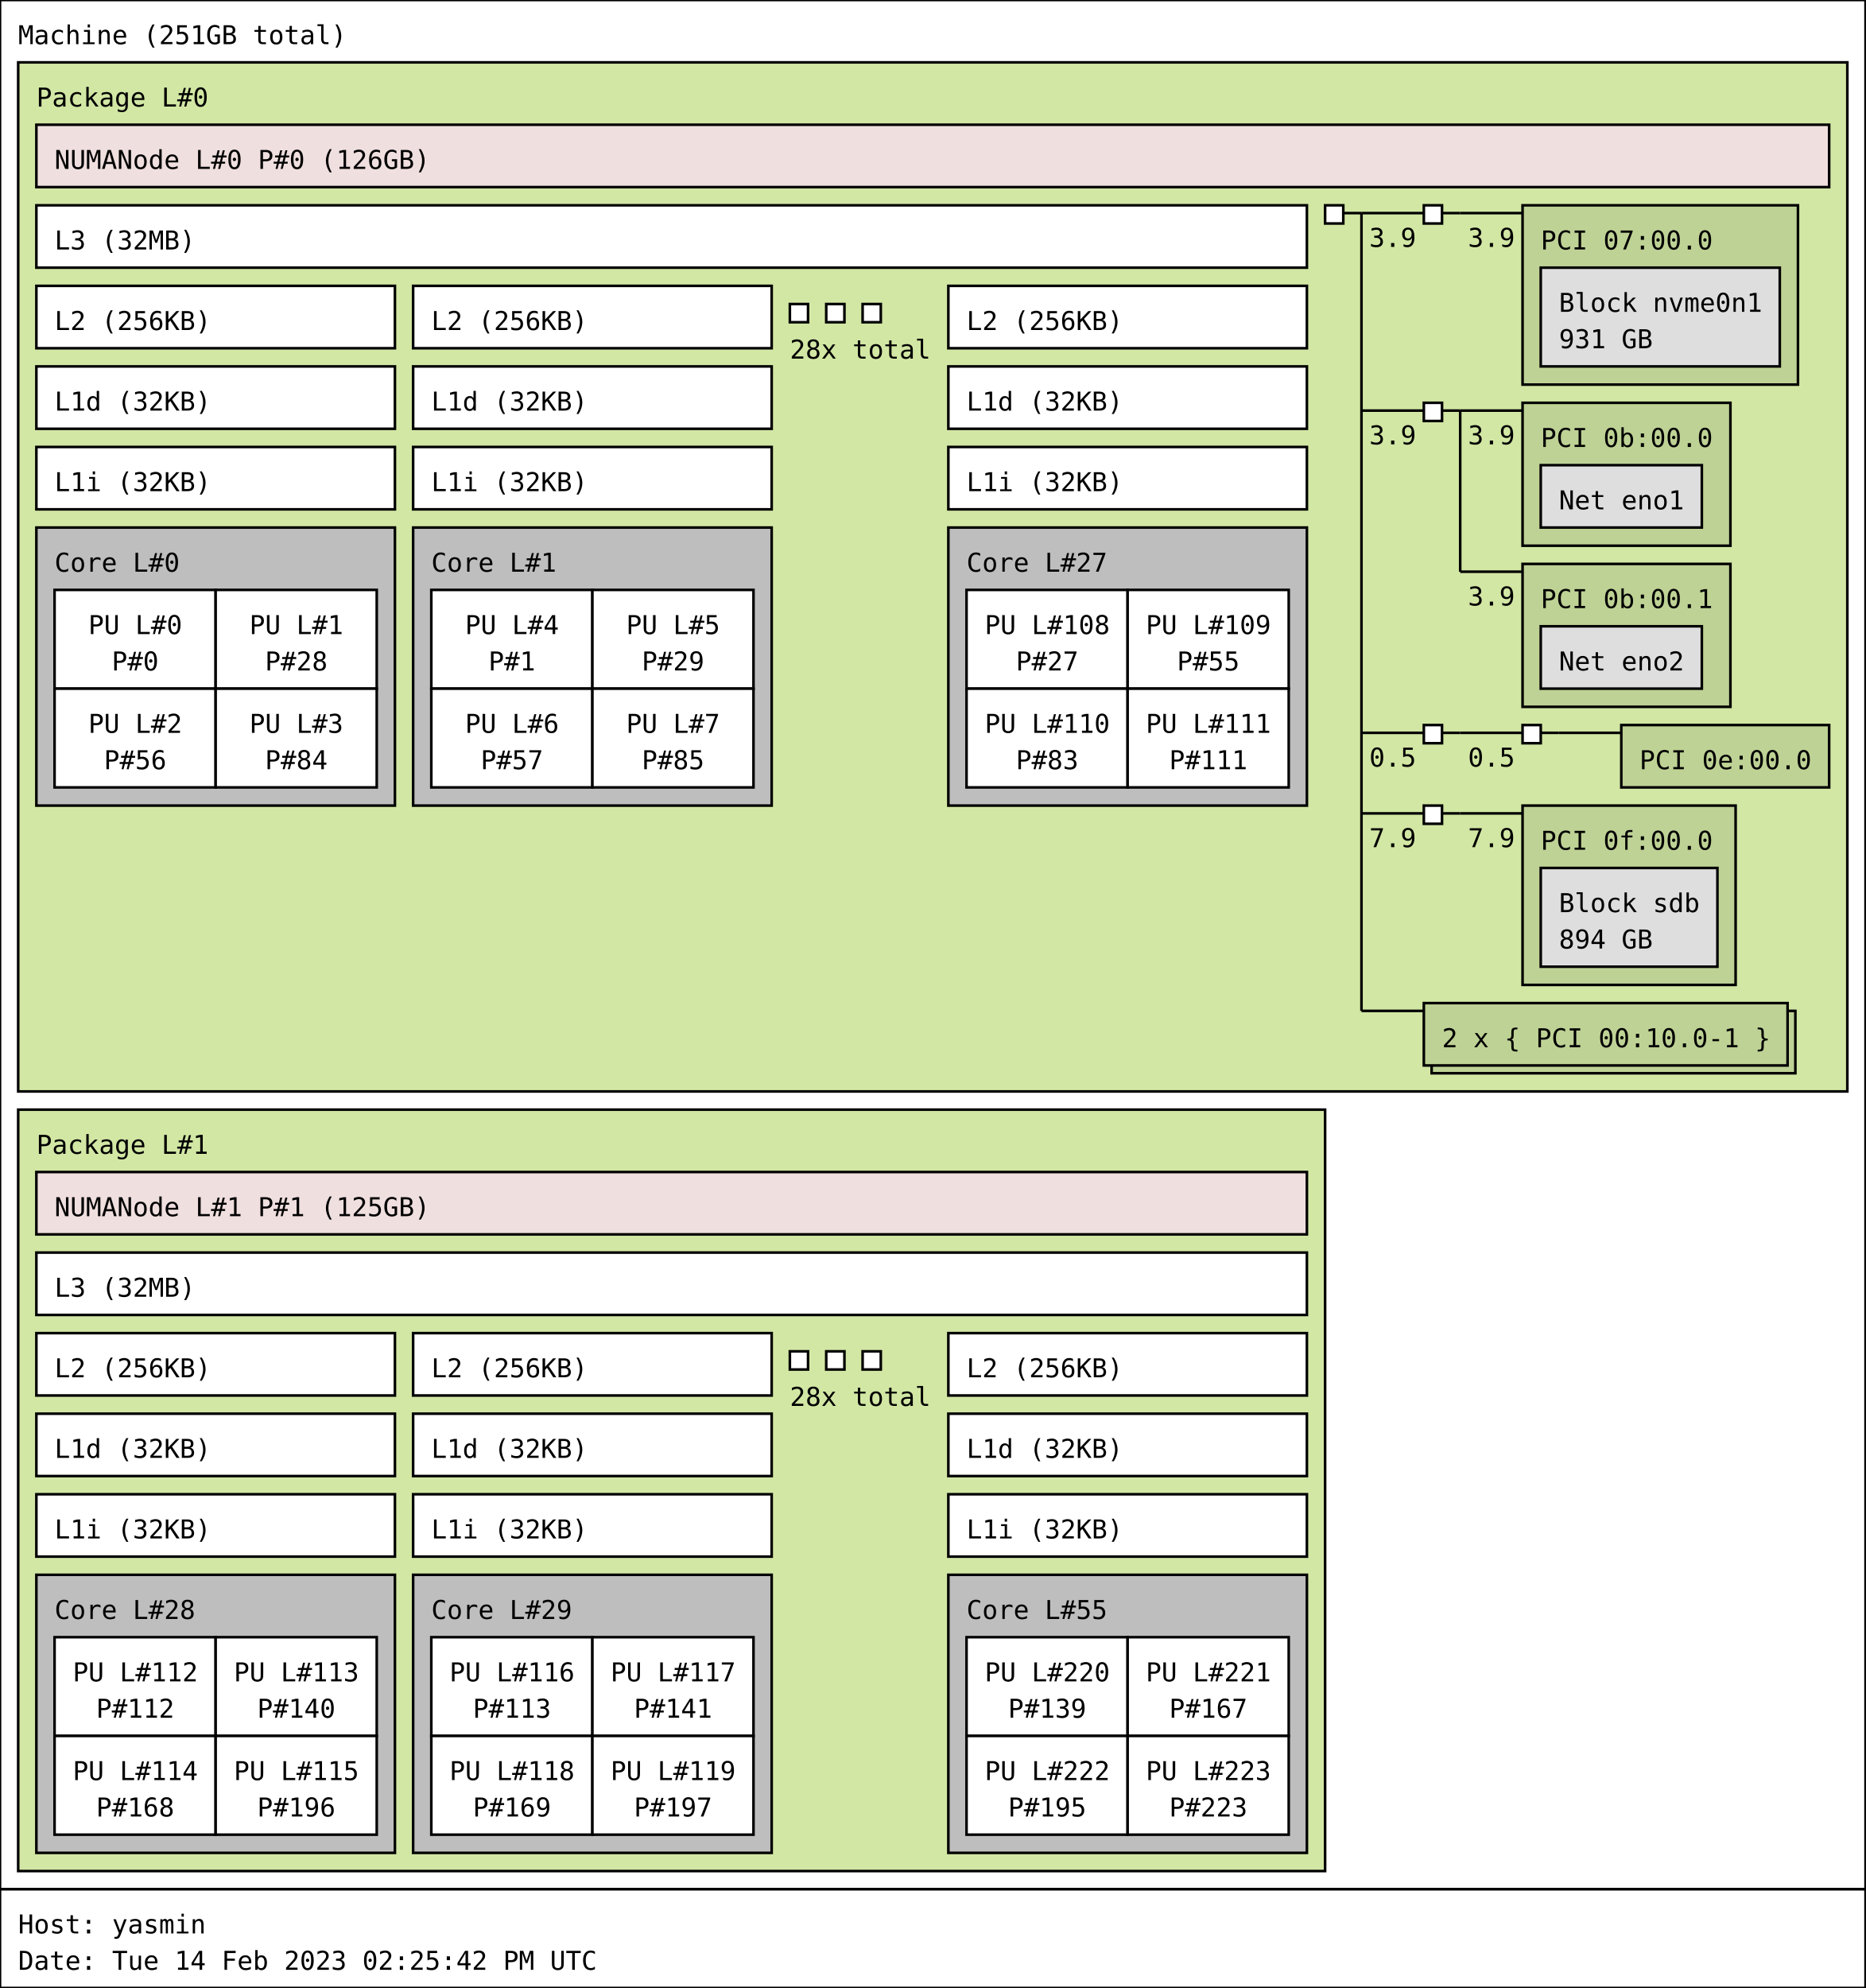
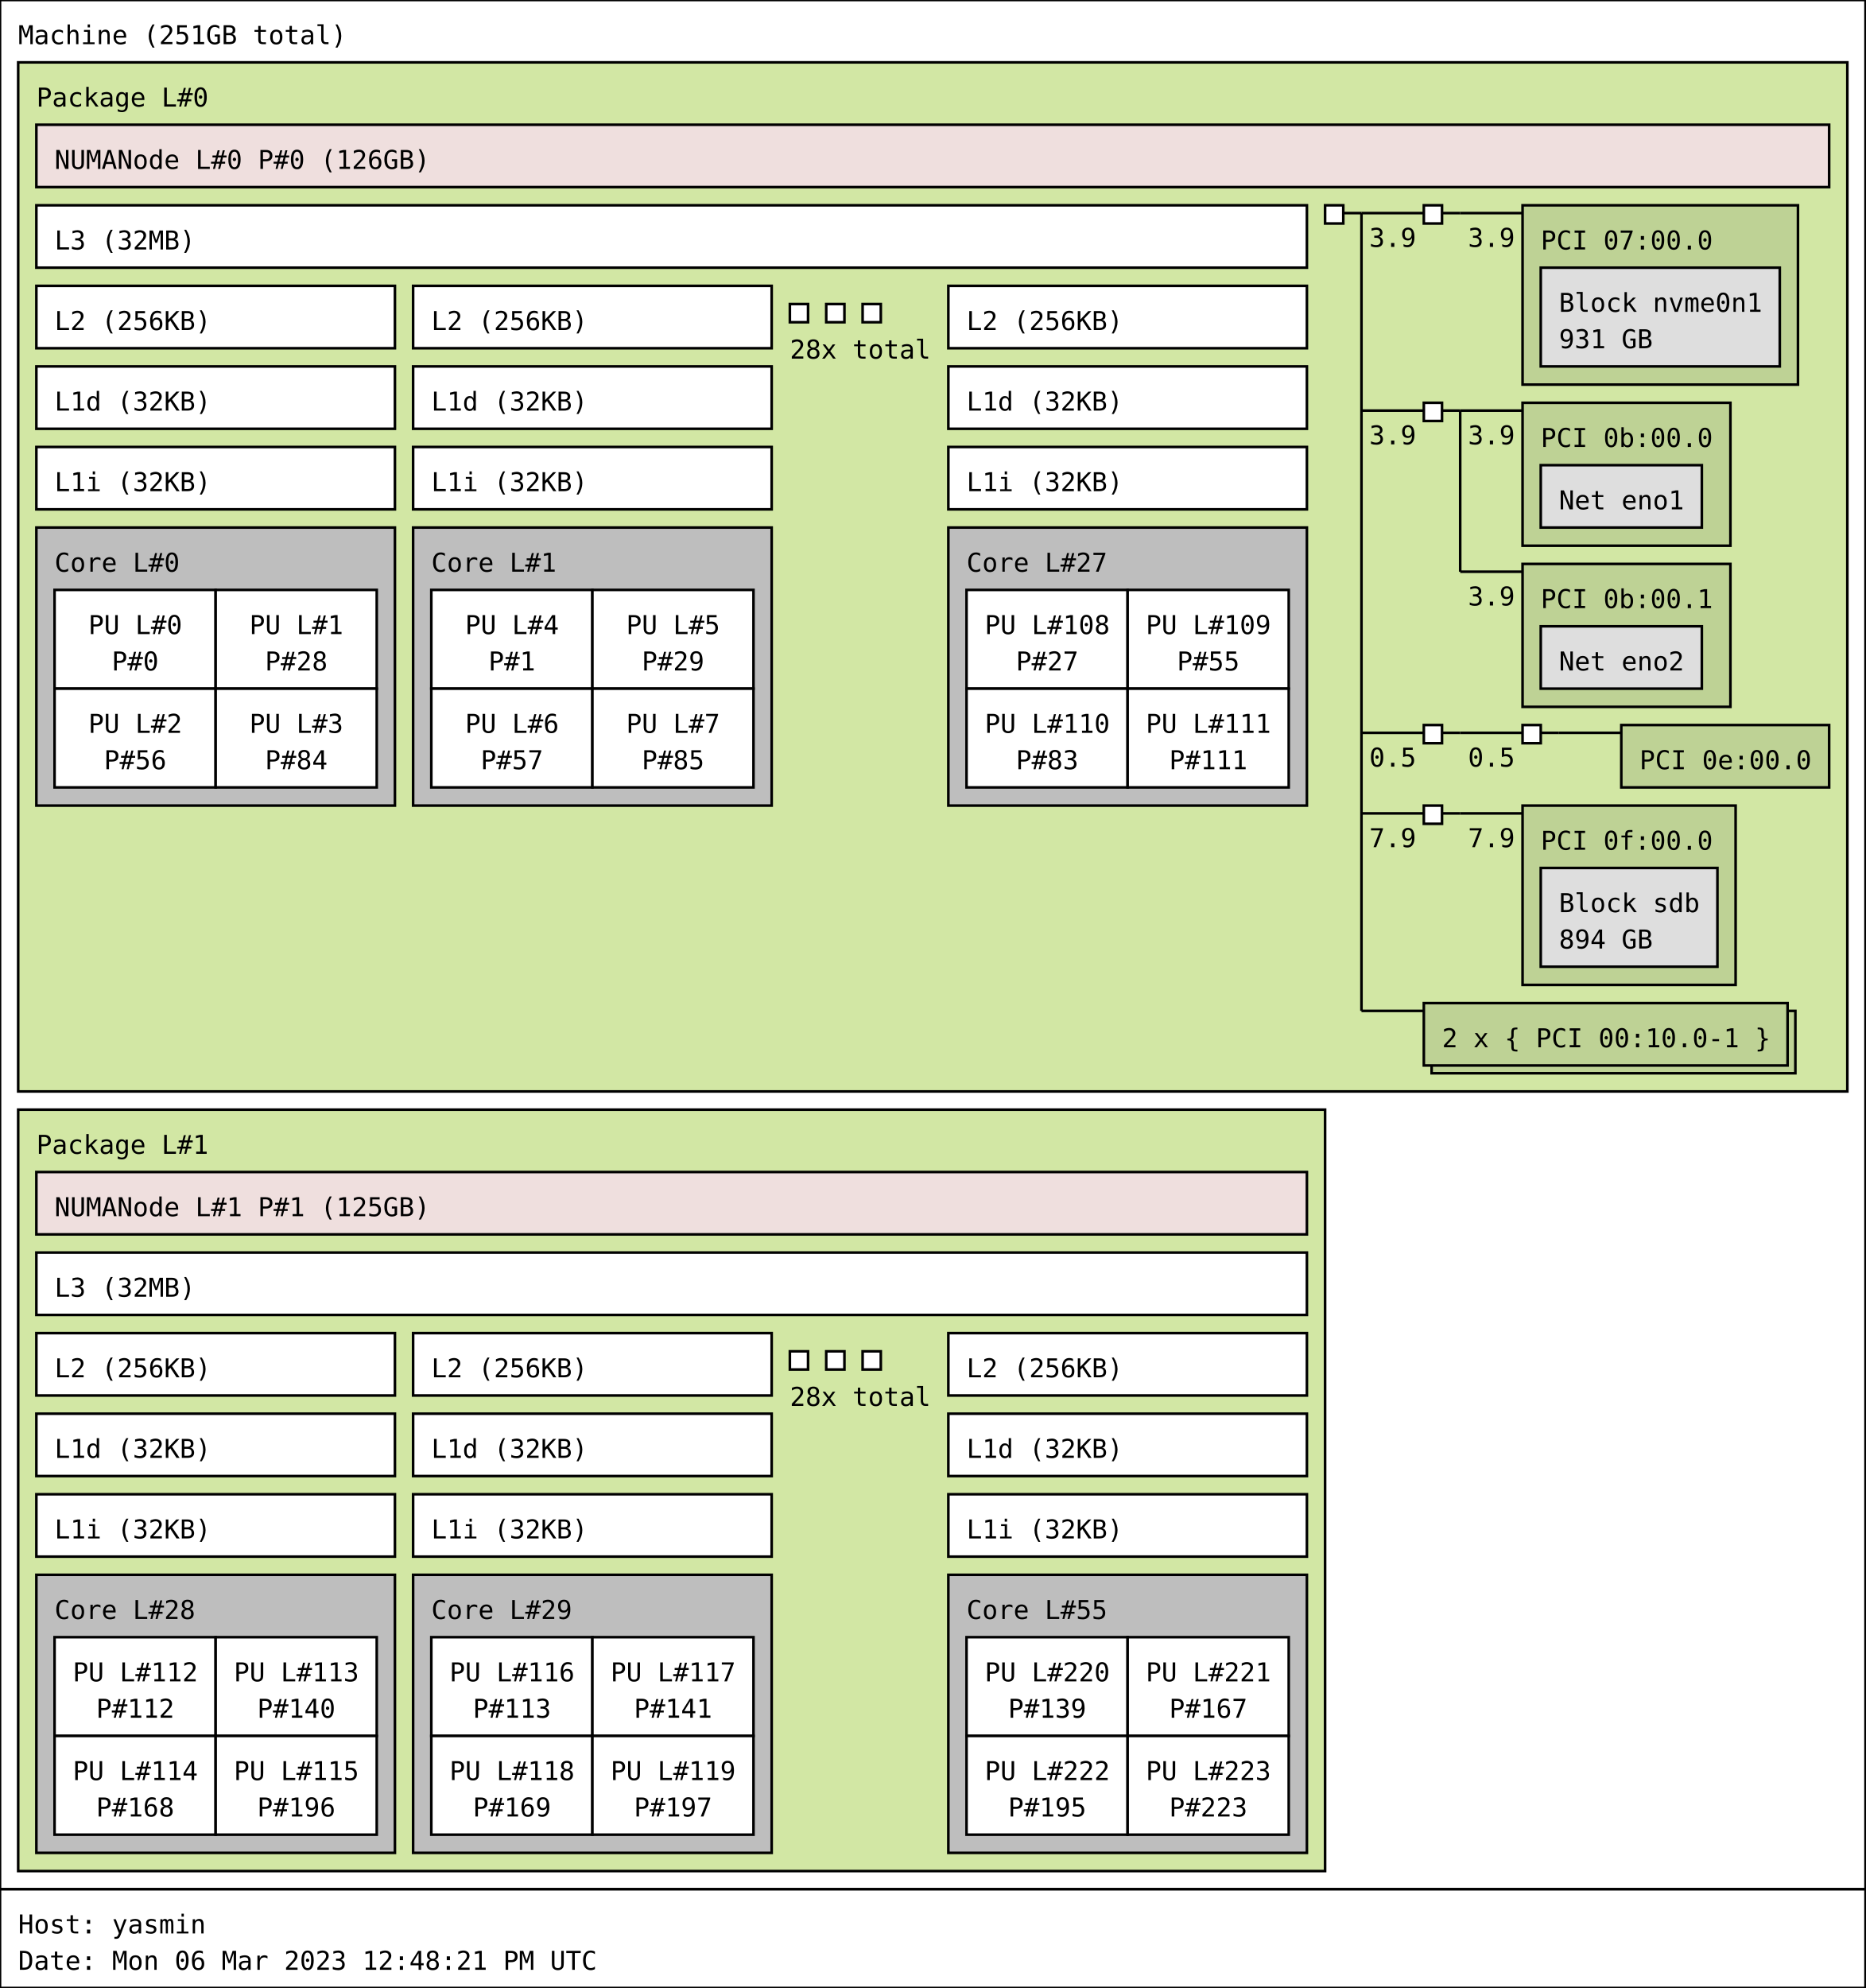
<svg xmlns="http://www.w3.org/2000/svg" width="718px" height="765px" viewBox="0 0 718px 765px" version="1.1">
  <rect id="Machine_0_rect" class="Machine" x="0" y="0" width="718" height="727" fill="rgb(255,255,255)" stroke="rgb(0,0,0)" stroke-width="1" />
  <text id="Machine_0_text" class="Machine" font-family="Monospace" x="7" y="17" fill="rgb(0,0,0)" font-size="10px">Machine (251GB total)</text>
  <rect id="Package_0_rect" class="Package" x="7" y="24" width="704" height="396" fill="rgb(210,231,164)" stroke="rgb(0,0,0)" stroke-width="1" />
  <text id="Package_0_text" class="Package" font-family="Monospace" x="14" y="41" fill="rgb(0,0,0)" font-size="10px">Package L#0</text>
  <rect id="L3_0_rect" class="L3" x="14" y="79" width="489" height="24" fill="rgb(255,255,255)" stroke="rgb(0,0,0)" stroke-width="1" />
  <text id="L3_0_text" class="L3" font-family="Monospace" x="21" y="96" fill="rgb(0,0,0)" font-size="10px">L3 (32MB)</text>
  <rect id="L2_0_rect" class="L2" x="14" y="110" width="138" height="24" fill="rgb(255,255,255)" stroke="rgb(0,0,0)" stroke-width="1" />
  <text id="L2_0_text" class="L2" font-family="Monospace" x="21" y="127" fill="rgb(0,0,0)" font-size="10px">L2 (256KB)</text>
  <rect id="L1d_0_rect" class="L1d" x="14" y="141" width="138" height="24" fill="rgb(255,255,255)" stroke="rgb(0,0,0)" stroke-width="1" />
  <text id="L1d_0_text" class="L1d" font-family="Monospace" x="21" y="158" fill="rgb(0,0,0)" font-size="10px">L1d (32KB)</text>
  <rect id="L1i_0_rect" class="L1i" x="14" y="172" width="138" height="24" fill="rgb(255,255,255)" stroke="rgb(0,0,0)" stroke-width="1" />
  <text id="L1i_0_text" class="L1i" font-family="Monospace" x="21" y="189" fill="rgb(0,0,0)" font-size="10px">L1i (32KB)</text>
  <rect id="Core_0_rect" class="Core" x="14" y="203" width="138" height="107" fill="rgb(190,190,190)" stroke="rgb(0,0,0)" stroke-width="1" />
  <text id="Core_0_text" class="Core" font-family="Monospace" x="21" y="220" fill="rgb(0,0,0)" font-size="10px">Core L#0</text>
  <rect id="PU_0_rect" class="PU" x="21" y="227" width="62" height="38" fill="rgb(255,255,255)" stroke="rgb(0,0,0)" stroke-width="1" />
  <text id="PU_0_text" class="PU" font-family="Monospace" x="34" y="244" fill="rgb(0,0,0)" font-size="10px">PU L#0</text>
  <text id="PU_0_text_1" class="PU" font-family="Monospace" x="43" y="258" fill="rgb(0,0,0)" font-size="10px">P#0</text>
  <rect id="PU_1_rect" class="PU" x="83" y="227" width="62" height="38" fill="rgb(255,255,255)" stroke="rgb(0,0,0)" stroke-width="1" />
  <text id="PU_1_text" class="PU" font-family="Monospace" x="96" y="244" fill="rgb(0,0,0)" font-size="10px">PU L#1</text>
  <text id="PU_1_text_1" class="PU" font-family="Monospace" x="102" y="258" fill="rgb(0,0,0)" font-size="10px">P#28</text>
  <rect id="PU_2_rect" class="PU" x="21" y="265" width="62" height="38" fill="rgb(255,255,255)" stroke="rgb(0,0,0)" stroke-width="1" />
  <text id="PU_2_text" class="PU" font-family="Monospace" x="34" y="282" fill="rgb(0,0,0)" font-size="10px">PU L#2</text>
  <text id="PU_2_text_1" class="PU" font-family="Monospace" x="40" y="296" fill="rgb(0,0,0)" font-size="10px">P#56</text>
  <rect id="PU_3_rect" class="PU" x="83" y="265" width="62" height="38" fill="rgb(255,255,255)" stroke="rgb(0,0,0)" stroke-width="1" />
  <text id="PU_3_text" class="PU" font-family="Monospace" x="96" y="282" fill="rgb(0,0,0)" font-size="10px">PU L#3</text>
  <text id="PU_3_text_1" class="PU" font-family="Monospace" x="102" y="296" fill="rgb(0,0,0)" font-size="10px">P#84</text>
  <rect id="L2_1_rect" class="L2" x="159" y="110" width="138" height="24" fill="rgb(255,255,255)" stroke="rgb(0,0,0)" stroke-width="1" />
  <text id="L2_1_text" class="L2" font-family="Monospace" x="166" y="127" fill="rgb(0,0,0)" font-size="10px">L2 (256KB)</text>
  <rect id="L1d_1_rect" class="L1d" x="159" y="141" width="138" height="24" fill="rgb(255,255,255)" stroke="rgb(0,0,0)" stroke-width="1" />
  <text id="L1d_1_text" class="L1d" font-family="Monospace" x="166" y="158" fill="rgb(0,0,0)" font-size="10px">L1d (32KB)</text>
  <rect id="L1i_1_rect" class="L1i" x="159" y="172" width="138" height="24" fill="rgb(255,255,255)" stroke="rgb(0,0,0)" stroke-width="1" />
  <text id="L1i_1_text" class="L1i" font-family="Monospace" x="166" y="189" fill="rgb(0,0,0)" font-size="10px">L1i (32KB)</text>
  <rect id="Core_1_rect" class="Core" x="159" y="203" width="138" height="107" fill="rgb(190,190,190)" stroke="rgb(0,0,0)" stroke-width="1" />
  <text id="Core_1_text" class="Core" font-family="Monospace" x="166" y="220" fill="rgb(0,0,0)" font-size="10px">Core L#1</text>
  <rect id="PU_4_rect" class="PU" x="166" y="227" width="62" height="38" fill="rgb(255,255,255)" stroke="rgb(0,0,0)" stroke-width="1" />
  <text id="PU_4_text" class="PU" font-family="Monospace" x="179" y="244" fill="rgb(0,0,0)" font-size="10px">PU L#4</text>
  <text id="PU_4_text_1" class="PU" font-family="Monospace" x="188" y="258" fill="rgb(0,0,0)" font-size="10px">P#1</text>
  <rect id="PU_5_rect" class="PU" x="228" y="227" width="62" height="38" fill="rgb(255,255,255)" stroke="rgb(0,0,0)" stroke-width="1" />
  <text id="PU_5_text" class="PU" font-family="Monospace" x="241" y="244" fill="rgb(0,0,0)" font-size="10px">PU L#5</text>
  <text id="PU_5_text_1" class="PU" font-family="Monospace" x="247" y="258" fill="rgb(0,0,0)" font-size="10px">P#29</text>
  <rect id="PU_6_rect" class="PU" x="166" y="265" width="62" height="38" fill="rgb(255,255,255)" stroke="rgb(0,0,0)" stroke-width="1" />
  <text id="PU_6_text" class="PU" font-family="Monospace" x="179" y="282" fill="rgb(0,0,0)" font-size="10px">PU L#6</text>
  <text id="PU_6_text_1" class="PU" font-family="Monospace" x="185" y="296" fill="rgb(0,0,0)" font-size="10px">P#57</text>
  <rect id="PU_7_rect" class="PU" x="228" y="265" width="62" height="38" fill="rgb(255,255,255)" stroke="rgb(0,0,0)" stroke-width="1" />
  <text id="PU_7_text" class="PU" font-family="Monospace" x="241" y="282" fill="rgb(0,0,0)" font-size="10px">PU L#7</text>
  <text id="PU_7_text_1" class="PU" font-family="Monospace" x="247" y="296" fill="rgb(0,0,0)" font-size="10px">P#85</text>
  <rect id="L2_2_rect" class="L2" x="304" y="117" width="7" height="7" fill="rgb(255,255,255)" stroke="rgb(0,0,0)" stroke-width="1" />
  <rect id="L2_2_rect" class="L2" x="318" y="117" width="7" height="7" fill="rgb(255,255,255)" stroke="rgb(0,0,0)" stroke-width="1" />
  <rect id="L2_2_rect" class="L2" x="332" y="117" width="7" height="7" fill="rgb(255,255,255)" stroke="rgb(0,0,0)" stroke-width="1" />
  <text id="L2_2_text" class="L2" font-family="Monospace" x="304" y="138" fill="rgb(0,0,0)" font-size="10px">28x total</text>
  <rect id="L2_27_rect" class="L2" x="365" y="110" width="138" height="24" fill="rgb(255,255,255)" stroke="rgb(0,0,0)" stroke-width="1" />
  <text id="L2_27_text" class="L2" font-family="Monospace" x="372" y="127" fill="rgb(0,0,0)" font-size="10px">L2 (256KB)</text>
  <rect id="L1d_27_rect" class="L1d" x="365" y="141" width="138" height="24" fill="rgb(255,255,255)" stroke="rgb(0,0,0)" stroke-width="1" />
  <text id="L1d_27_text" class="L1d" font-family="Monospace" x="372" y="158" fill="rgb(0,0,0)" font-size="10px">L1d (32KB)</text>
  <rect id="L1i_27_rect" class="L1i" x="365" y="172" width="138" height="24" fill="rgb(255,255,255)" stroke="rgb(0,0,0)" stroke-width="1" />
  <text id="L1i_27_text" class="L1i" font-family="Monospace" x="372" y="189" fill="rgb(0,0,0)" font-size="10px">L1i (32KB)</text>
  <rect id="Core_27_rect" class="Core" x="365" y="203" width="138" height="107" fill="rgb(190,190,190)" stroke="rgb(0,0,0)" stroke-width="1" />
  <text id="Core_27_text" class="Core" font-family="Monospace" x="372" y="220" fill="rgb(0,0,0)" font-size="10px">Core L#27</text>
  <rect id="PU_108_rect" class="PU" x="372" y="227" width="62" height="38" fill="rgb(255,255,255)" stroke="rgb(0,0,0)" stroke-width="1" />
  <text id="PU_108_text" class="PU" font-family="Monospace" x="379" y="244" fill="rgb(0,0,0)" font-size="10px">PU L#108</text>
  <text id="PU_108_text_1" class="PU" font-family="Monospace" x="391" y="258" fill="rgb(0,0,0)" font-size="10px">P#27</text>
  <rect id="PU_109_rect" class="PU" x="434" y="227" width="62" height="38" fill="rgb(255,255,255)" stroke="rgb(0,0,0)" stroke-width="1" />
  <text id="PU_109_text" class="PU" font-family="Monospace" x="441" y="244" fill="rgb(0,0,0)" font-size="10px">PU L#109</text>
  <text id="PU_109_text_1" class="PU" font-family="Monospace" x="453" y="258" fill="rgb(0,0,0)" font-size="10px">P#55</text>
  <rect id="PU_110_rect" class="PU" x="372" y="265" width="62" height="38" fill="rgb(255,255,255)" stroke="rgb(0,0,0)" stroke-width="1" />
  <text id="PU_110_text" class="PU" font-family="Monospace" x="379" y="282" fill="rgb(0,0,0)" font-size="10px">PU L#110</text>
  <text id="PU_110_text_1" class="PU" font-family="Monospace" x="391" y="296" fill="rgb(0,0,0)" font-size="10px">P#83</text>
  <rect id="PU_111_rect" class="PU" x="434" y="265" width="62" height="38" fill="rgb(255,255,255)" stroke="rgb(0,0,0)" stroke-width="1" />
  <text id="PU_111_text" class="PU" font-family="Monospace" x="441" y="282" fill="rgb(0,0,0)" font-size="10px">PU L#111</text>
  <text id="PU_111_text_1" class="PU" font-family="Monospace" x="450" y="296" fill="rgb(0,0,0)" font-size="10px">P#111</text>
  <rect id="NUMANode_0_rect" class="NUMANode" x="14" y="48" width="690" height="24" fill="rgb(239,223,222)" stroke="rgb(0,0,0)" stroke-width="1" />
  <text id="NUMANode_0_text" class="NUMANode" font-family="Monospace" x="21" y="65" fill="rgb(0,0,0)" font-size="10px">NUMANode L#0 P#0 (126GB)</text>
  <rect id="HostBridge_0_rect" class="HostBridge" x="510" y="79" width="7" height="7" fill="rgb(255,255,255)" stroke="rgb(0,0,0)" stroke-width="1" />
  <line id="HostBridge_0_line" class="HostBridge" x1="517" y1="82" x2="524" y2="82" stroke="rgb(0,0,0)" stroke-width="1" />
  <line id="HostBridge_0_line_2" class="HostBridge" x1="524" y1="82" x2="548" y2="82" stroke="rgb(0,0,0)" stroke-width="1" />
  <text id="HostBridge_0_text_2" class="HostBridge" font-family="Monospace" x="527" y="95" fill="rgb(0,0,0)" font-size="10px">3.9</text>
  <line id="HostBridge_0_line_3" class="HostBridge" x1="524" y1="158" x2="548" y2="158" stroke="rgb(0,0,0)" stroke-width="1" />
  <text id="HostBridge_0_text_3" class="HostBridge" font-family="Monospace" x="527" y="171" fill="rgb(0,0,0)" font-size="10px">3.9</text>
  <line id="HostBridge_0_line_4" class="HostBridge" x1="524" y1="282" x2="548" y2="282" stroke="rgb(0,0,0)" stroke-width="1" />
  <text id="HostBridge_0_text_4" class="HostBridge" font-family="Monospace" x="527" y="295" fill="rgb(0,0,0)" font-size="10px">0.5</text>
  <line id="HostBridge_0_line_5" class="HostBridge" x1="524" y1="313" x2="548" y2="313" stroke="rgb(0,0,0)" stroke-width="1" />
  <text id="HostBridge_0_text_5" class="HostBridge" font-family="Monospace" x="527" y="326" fill="rgb(0,0,0)" font-size="10px">7.9</text>
  <line id="HostBridge_0_line_6" class="HostBridge" x1="524" y1="389" x2="548" y2="389" stroke="rgb(0,0,0)" stroke-width="1" />
  <line id="HostBridge_0_line_1" class="HostBridge" x1="524" y1="82" x2="524" y2="389" stroke="rgb(0,0,0)" stroke-width="1" />
  <rect id="PCIBridge_1_rect" class="PCIBridge" x="548" y="79" width="7" height="7" fill="rgb(255,255,255)" stroke="rgb(0,0,0)" stroke-width="1" />
  <line id="PCIBridge_1_line" class="PCIBridge" x1="555" y1="82" x2="562" y2="82" stroke="rgb(0,0,0)" stroke-width="1" />
  <line id="PCIBridge_1_line_2" class="PCIBridge" x1="562" y1="82" x2="586" y2="82" stroke="rgb(0,0,0)" stroke-width="1" />
  <text id="PCIBridge_1_text_2" class="PCIBridge" font-family="Monospace" x="565" y="95" fill="rgb(0,0,0)" font-size="10px">3.9</text>
  <line id="PCIBridge_1_line_1" class="PCIBridge" x1="562" y1="82" x2="562" y2="82" stroke="rgb(0,0,0)" stroke-width="1" />
  <rect id="PCI_0_rect" class="PCI" x="586" y="79" width="106" height="69" fill="rgb(190,210,149)" stroke="rgb(0,0,0)" stroke-width="1" />
  <text id="PCI_0_text" class="PCI" font-family="Monospace" x="593" y="96" fill="rgb(0,0,0)" font-size="10px">PCI 07:00.0</text>
  <rect id="Block_0_rect" class="Block" x="593" y="103" width="92" height="38" fill="rgb(222,222,222)" stroke="rgb(0,0,0)" stroke-width="1" />
  <text id="Block_0_text" class="Block" font-family="Monospace" x="600" y="120" fill="rgb(0,0,0)" font-size="10px">Block nvme0n1</text>
  <text id="Block_0_text_1" class="Block" font-family="Monospace" x="600" y="134" fill="rgb(0,0,0)" font-size="10px">931 GB</text>
  <rect id="PCIBridge_2_rect" class="PCIBridge" x="548" y="155" width="7" height="7" fill="rgb(255,255,255)" stroke="rgb(0,0,0)" stroke-width="1" />
  <line id="PCIBridge_2_line" class="PCIBridge" x1="555" y1="158" x2="562" y2="158" stroke="rgb(0,0,0)" stroke-width="1" />
  <line id="PCIBridge_2_line_2" class="PCIBridge" x1="562" y1="158" x2="586" y2="158" stroke="rgb(0,0,0)" stroke-width="1" />
  <text id="PCIBridge_2_text_2" class="PCIBridge" font-family="Monospace" x="565" y="171" fill="rgb(0,0,0)" font-size="10px">3.9</text>
  <line id="PCIBridge_2_line_3" class="PCIBridge" x1="562" y1="220" x2="586" y2="220" stroke="rgb(0,0,0)" stroke-width="1" />
  <text id="PCIBridge_2_text_3" class="PCIBridge" font-family="Monospace" x="565" y="233" fill="rgb(0,0,0)" font-size="10px">3.9</text>
  <line id="PCIBridge_2_line_1" class="PCIBridge" x1="562" y1="158" x2="562" y2="220" stroke="rgb(0,0,0)" stroke-width="1" />
  <rect id="PCI_1_rect" class="PCI" x="586" y="155" width="80" height="55" fill="rgb(190,210,149)" stroke="rgb(0,0,0)" stroke-width="1" />
  <text id="PCI_1_text" class="PCI" font-family="Monospace" x="593" y="172" fill="rgb(0,0,0)" font-size="10px">PCI 0b:00.0</text>
  <rect id="Net_1_rect" class="Net" x="593" y="179" width="62" height="24" fill="rgb(222,222,222)" stroke="rgb(0,0,0)" stroke-width="1" />
  <text id="Net_1_text" class="Net" font-family="Monospace" x="600" y="196" fill="rgb(0,0,0)" font-size="10px">Net eno1</text>
  <rect id="PCI_2_rect" class="PCI" x="586" y="217" width="80" height="55" fill="rgb(190,210,149)" stroke="rgb(0,0,0)" stroke-width="1" />
  <text id="PCI_2_text" class="PCI" font-family="Monospace" x="593" y="234" fill="rgb(0,0,0)" font-size="10px">PCI 0b:00.1</text>
  <rect id="Net_2_rect" class="Net" x="593" y="241" width="62" height="24" fill="rgb(222,222,222)" stroke="rgb(0,0,0)" stroke-width="1" />
  <text id="Net_2_text" class="Net" font-family="Monospace" x="600" y="258" fill="rgb(0,0,0)" font-size="10px">Net eno2</text>
  <rect id="PCIBridge_3_rect" class="PCIBridge" x="548" y="279" width="7" height="7" fill="rgb(255,255,255)" stroke="rgb(0,0,0)" stroke-width="1" />
  <line id="PCIBridge_3_line" class="PCIBridge" x1="555" y1="282" x2="562" y2="282" stroke="rgb(0,0,0)" stroke-width="1" />
  <line id="PCIBridge_3_line_2" class="PCIBridge" x1="562" y1="282" x2="586" y2="282" stroke="rgb(0,0,0)" stroke-width="1" />
  <text id="PCIBridge_3_text_2" class="PCIBridge" font-family="Monospace" x="565" y="295" fill="rgb(0,0,0)" font-size="10px">0.5</text>
  <line id="PCIBridge_3_line_1" class="PCIBridge" x1="562" y1="282" x2="562" y2="282" stroke="rgb(0,0,0)" stroke-width="1" />
  <rect id="PCIBridge_4_rect" class="PCIBridge" x="586" y="279" width="7" height="7" fill="rgb(255,255,255)" stroke="rgb(0,0,0)" stroke-width="1" />
  <line id="PCIBridge_4_line" class="PCIBridge" x1="593" y1="282" x2="600" y2="282" stroke="rgb(0,0,0)" stroke-width="1" />
  <line id="PCIBridge_4_line_2" class="PCIBridge" x1="600" y1="282" x2="624" y2="282" stroke="rgb(0,0,0)" stroke-width="1" />
  <line id="PCIBridge_4_line_1" class="PCIBridge" x1="600" y1="282" x2="600" y2="282" stroke="rgb(0,0,0)" stroke-width="1" />
  <rect id="PCI_3_rect" class="PCI" x="624" y="279" width="80" height="24" fill="rgb(190,210,149)" stroke="rgb(0,0,0)" stroke-width="1" />
  <text id="PCI_3_text" class="PCI" font-family="Monospace" x="631" y="296" fill="rgb(0,0,0)" font-size="10px">PCI 0e:00.0</text>
  <rect id="PCIBridge_5_rect" class="PCIBridge" x="548" y="310" width="7" height="7" fill="rgb(255,255,255)" stroke="rgb(0,0,0)" stroke-width="1" />
  <line id="PCIBridge_5_line" class="PCIBridge" x1="555" y1="313" x2="562" y2="313" stroke="rgb(0,0,0)" stroke-width="1" />
  <line id="PCIBridge_5_line_2" class="PCIBridge" x1="562" y1="313" x2="586" y2="313" stroke="rgb(0,0,0)" stroke-width="1" />
  <text id="PCIBridge_5_text_2" class="PCIBridge" font-family="Monospace" x="565" y="326" fill="rgb(0,0,0)" font-size="10px">7.9</text>
  <line id="PCIBridge_5_line_1" class="PCIBridge" x1="562" y1="313" x2="562" y2="313" stroke="rgb(0,0,0)" stroke-width="1" />
  <rect id="PCI_4_rect" class="PCI" x="586" y="310" width="82" height="69" fill="rgb(190,210,149)" stroke="rgb(0,0,0)" stroke-width="1" />
  <text id="PCI_4_text" class="PCI" font-family="Monospace" x="593" y="327" fill="rgb(0,0,0)" font-size="10px">PCI 0f:00.0</text>
  <rect id="Block_3_rect" class="Block" x="593" y="334" width="68" height="38" fill="rgb(222,222,222)" stroke="rgb(0,0,0)" stroke-width="1" />
  <text id="Block_3_text" class="Block" font-family="Monospace" x="600" y="351" fill="rgb(0,0,0)" font-size="10px">Block sdb</text>
  <text id="Block_3_text_1" class="Block" font-family="Monospace" x="600" y="365" fill="rgb(0,0,0)" font-size="10px">894 GB</text>
  <rect id="PCI_5_rect_2" class="PCI" x="551" y="389" width="140" height="24" fill="rgb(190,210,149)" stroke="rgb(0,0,0)" stroke-width="1" />
  <rect id="PCI_5_rect" class="PCI" x="548" y="386" width="140" height="24" fill="rgb(190,210,149)" stroke="rgb(0,0,0)" stroke-width="1" />
  <text id="PCI_5_text" class="PCI" font-family="Monospace" x="555" y="403" fill="rgb(0,0,0)" font-size="10px">2 x { PCI 00:10.0-1 }</text>
  <rect id="Package_1_rect" class="Package" x="7" y="427" width="503" height="293" fill="rgb(210,231,164)" stroke="rgb(0,0,0)" stroke-width="1" />
  <text id="Package_1_text" class="Package" font-family="Monospace" x="14" y="444" fill="rgb(0,0,0)" font-size="10px">Package L#1</text>
  <rect id="L3_1_rect" class="L3" x="14" y="482" width="489" height="24" fill="rgb(255,255,255)" stroke="rgb(0,0,0)" stroke-width="1" />
  <text id="L3_1_text" class="L3" font-family="Monospace" x="21" y="499" fill="rgb(0,0,0)" font-size="10px">L3 (32MB)</text>
  <rect id="L2_28_rect" class="L2" x="14" y="513" width="138" height="24" fill="rgb(255,255,255)" stroke="rgb(0,0,0)" stroke-width="1" />
  <text id="L2_28_text" class="L2" font-family="Monospace" x="21" y="530" fill="rgb(0,0,0)" font-size="10px">L2 (256KB)</text>
  <rect id="L1d_28_rect" class="L1d" x="14" y="544" width="138" height="24" fill="rgb(255,255,255)" stroke="rgb(0,0,0)" stroke-width="1" />
  <text id="L1d_28_text" class="L1d" font-family="Monospace" x="21" y="561" fill="rgb(0,0,0)" font-size="10px">L1d (32KB)</text>
  <rect id="L1i_28_rect" class="L1i" x="14" y="575" width="138" height="24" fill="rgb(255,255,255)" stroke="rgb(0,0,0)" stroke-width="1" />
  <text id="L1i_28_text" class="L1i" font-family="Monospace" x="21" y="592" fill="rgb(0,0,0)" font-size="10px">L1i (32KB)</text>
  <rect id="Core_28_rect" class="Core" x="14" y="606" width="138" height="107" fill="rgb(190,190,190)" stroke="rgb(0,0,0)" stroke-width="1" />
  <text id="Core_28_text" class="Core" font-family="Monospace" x="21" y="623" fill="rgb(0,0,0)" font-size="10px">Core L#28</text>
  <rect id="PU_112_rect" class="PU" x="21" y="630" width="62" height="38" fill="rgb(255,255,255)" stroke="rgb(0,0,0)" stroke-width="1" />
  <text id="PU_112_text" class="PU" font-family="Monospace" x="28" y="647" fill="rgb(0,0,0)" font-size="10px">PU L#112</text>
  <text id="PU_112_text_1" class="PU" font-family="Monospace" x="37" y="661" fill="rgb(0,0,0)" font-size="10px">P#112</text>
  <rect id="PU_113_rect" class="PU" x="83" y="630" width="62" height="38" fill="rgb(255,255,255)" stroke="rgb(0,0,0)" stroke-width="1" />
  <text id="PU_113_text" class="PU" font-family="Monospace" x="90" y="647" fill="rgb(0,0,0)" font-size="10px">PU L#113</text>
  <text id="PU_113_text_1" class="PU" font-family="Monospace" x="99" y="661" fill="rgb(0,0,0)" font-size="10px">P#140</text>
  <rect id="PU_114_rect" class="PU" x="21" y="668" width="62" height="38" fill="rgb(255,255,255)" stroke="rgb(0,0,0)" stroke-width="1" />
  <text id="PU_114_text" class="PU" font-family="Monospace" x="28" y="685" fill="rgb(0,0,0)" font-size="10px">PU L#114</text>
  <text id="PU_114_text_1" class="PU" font-family="Monospace" x="37" y="699" fill="rgb(0,0,0)" font-size="10px">P#168</text>
  <rect id="PU_115_rect" class="PU" x="83" y="668" width="62" height="38" fill="rgb(255,255,255)" stroke="rgb(0,0,0)" stroke-width="1" />
  <text id="PU_115_text" class="PU" font-family="Monospace" x="90" y="685" fill="rgb(0,0,0)" font-size="10px">PU L#115</text>
  <text id="PU_115_text_1" class="PU" font-family="Monospace" x="99" y="699" fill="rgb(0,0,0)" font-size="10px">P#196</text>
  <rect id="L2_29_rect" class="L2" x="159" y="513" width="138" height="24" fill="rgb(255,255,255)" stroke="rgb(0,0,0)" stroke-width="1" />
  <text id="L2_29_text" class="L2" font-family="Monospace" x="166" y="530" fill="rgb(0,0,0)" font-size="10px">L2 (256KB)</text>
  <rect id="L1d_29_rect" class="L1d" x="159" y="544" width="138" height="24" fill="rgb(255,255,255)" stroke="rgb(0,0,0)" stroke-width="1" />
  <text id="L1d_29_text" class="L1d" font-family="Monospace" x="166" y="561" fill="rgb(0,0,0)" font-size="10px">L1d (32KB)</text>
  <rect id="L1i_29_rect" class="L1i" x="159" y="575" width="138" height="24" fill="rgb(255,255,255)" stroke="rgb(0,0,0)" stroke-width="1" />
  <text id="L1i_29_text" class="L1i" font-family="Monospace" x="166" y="592" fill="rgb(0,0,0)" font-size="10px">L1i (32KB)</text>
  <rect id="Core_29_rect" class="Core" x="159" y="606" width="138" height="107" fill="rgb(190,190,190)" stroke="rgb(0,0,0)" stroke-width="1" />
  <text id="Core_29_text" class="Core" font-family="Monospace" x="166" y="623" fill="rgb(0,0,0)" font-size="10px">Core L#29</text>
  <rect id="PU_116_rect" class="PU" x="166" y="630" width="62" height="38" fill="rgb(255,255,255)" stroke="rgb(0,0,0)" stroke-width="1" />
  <text id="PU_116_text" class="PU" font-family="Monospace" x="173" y="647" fill="rgb(0,0,0)" font-size="10px">PU L#116</text>
  <text id="PU_116_text_1" class="PU" font-family="Monospace" x="182" y="661" fill="rgb(0,0,0)" font-size="10px">P#113</text>
  <rect id="PU_117_rect" class="PU" x="228" y="630" width="62" height="38" fill="rgb(255,255,255)" stroke="rgb(0,0,0)" stroke-width="1" />
  <text id="PU_117_text" class="PU" font-family="Monospace" x="235" y="647" fill="rgb(0,0,0)" font-size="10px">PU L#117</text>
  <text id="PU_117_text_1" class="PU" font-family="Monospace" x="244" y="661" fill="rgb(0,0,0)" font-size="10px">P#141</text>
  <rect id="PU_118_rect" class="PU" x="166" y="668" width="62" height="38" fill="rgb(255,255,255)" stroke="rgb(0,0,0)" stroke-width="1" />
  <text id="PU_118_text" class="PU" font-family="Monospace" x="173" y="685" fill="rgb(0,0,0)" font-size="10px">PU L#118</text>
  <text id="PU_118_text_1" class="PU" font-family="Monospace" x="182" y="699" fill="rgb(0,0,0)" font-size="10px">P#169</text>
  <rect id="PU_119_rect" class="PU" x="228" y="668" width="62" height="38" fill="rgb(255,255,255)" stroke="rgb(0,0,0)" stroke-width="1" />
  <text id="PU_119_text" class="PU" font-family="Monospace" x="235" y="685" fill="rgb(0,0,0)" font-size="10px">PU L#119</text>
  <text id="PU_119_text_1" class="PU" font-family="Monospace" x="244" y="699" fill="rgb(0,0,0)" font-size="10px">P#197</text>
  <rect id="L2_30_rect" class="L2" x="304" y="520" width="7" height="7" fill="rgb(255,255,255)" stroke="rgb(0,0,0)" stroke-width="1" />
  <rect id="L2_30_rect" class="L2" x="318" y="520" width="7" height="7" fill="rgb(255,255,255)" stroke="rgb(0,0,0)" stroke-width="1" />
  <rect id="L2_30_rect" class="L2" x="332" y="520" width="7" height="7" fill="rgb(255,255,255)" stroke="rgb(0,0,0)" stroke-width="1" />
  <text id="L2_30_text" class="L2" font-family="Monospace" x="304" y="541" fill="rgb(0,0,0)" font-size="10px">28x total</text>
  <rect id="L2_55_rect" class="L2" x="365" y="513" width="138" height="24" fill="rgb(255,255,255)" stroke="rgb(0,0,0)" stroke-width="1" />
  <text id="L2_55_text" class="L2" font-family="Monospace" x="372" y="530" fill="rgb(0,0,0)" font-size="10px">L2 (256KB)</text>
  <rect id="L1d_55_rect" class="L1d" x="365" y="544" width="138" height="24" fill="rgb(255,255,255)" stroke="rgb(0,0,0)" stroke-width="1" />
  <text id="L1d_55_text" class="L1d" font-family="Monospace" x="372" y="561" fill="rgb(0,0,0)" font-size="10px">L1d (32KB)</text>
  <rect id="L1i_55_rect" class="L1i" x="365" y="575" width="138" height="24" fill="rgb(255,255,255)" stroke="rgb(0,0,0)" stroke-width="1" />
  <text id="L1i_55_text" class="L1i" font-family="Monospace" x="372" y="592" fill="rgb(0,0,0)" font-size="10px">L1i (32KB)</text>
  <rect id="Core_55_rect" class="Core" x="365" y="606" width="138" height="107" fill="rgb(190,190,190)" stroke="rgb(0,0,0)" stroke-width="1" />
  <text id="Core_55_text" class="Core" font-family="Monospace" x="372" y="623" fill="rgb(0,0,0)" font-size="10px">Core L#55</text>
  <rect id="PU_220_rect" class="PU" x="372" y="630" width="62" height="38" fill="rgb(255,255,255)" stroke="rgb(0,0,0)" stroke-width="1" />
  <text id="PU_220_text" class="PU" font-family="Monospace" x="379" y="647" fill="rgb(0,0,0)" font-size="10px">PU L#220</text>
  <text id="PU_220_text_1" class="PU" font-family="Monospace" x="388" y="661" fill="rgb(0,0,0)" font-size="10px">P#139</text>
  <rect id="PU_221_rect" class="PU" x="434" y="630" width="62" height="38" fill="rgb(255,255,255)" stroke="rgb(0,0,0)" stroke-width="1" />
  <text id="PU_221_text" class="PU" font-family="Monospace" x="441" y="647" fill="rgb(0,0,0)" font-size="10px">PU L#221</text>
  <text id="PU_221_text_1" class="PU" font-family="Monospace" x="450" y="661" fill="rgb(0,0,0)" font-size="10px">P#167</text>
  <rect id="PU_222_rect" class="PU" x="372" y="668" width="62" height="38" fill="rgb(255,255,255)" stroke="rgb(0,0,0)" stroke-width="1" />
  <text id="PU_222_text" class="PU" font-family="Monospace" x="379" y="685" fill="rgb(0,0,0)" font-size="10px">PU L#222</text>
  <text id="PU_222_text_1" class="PU" font-family="Monospace" x="388" y="699" fill="rgb(0,0,0)" font-size="10px">P#195</text>
  <rect id="PU_223_rect" class="PU" x="434" y="668" width="62" height="38" fill="rgb(255,255,255)" stroke="rgb(0,0,0)" stroke-width="1" />
  <text id="PU_223_text" class="PU" font-family="Monospace" x="441" y="685" fill="rgb(0,0,0)" font-size="10px">PU L#223</text>
  <text id="PU_223_text_1" class="PU" font-family="Monospace" x="450" y="699" fill="rgb(0,0,0)" font-size="10px">P#223</text>
  <rect id="NUMANode_1_rect" class="NUMANode" x="14" y="451" width="489" height="24" fill="rgb(239,223,222)" stroke="rgb(0,0,0)" stroke-width="1" />
  <text id="NUMANode_1_text" class="NUMANode" font-family="Monospace" x="21" y="468" fill="rgb(0,0,0)" font-size="10px">NUMANode L#1 P#1 (125GB)</text>
  <rect id="anon_rect" x="0" y="727" width="718" height="38" fill="rgb(255,255,255)" stroke="rgb(0,0,0)" stroke-width="1" />
  <text id="anon_text" font-family="Monospace" x="7" y="744" fill="rgb(0,0,0)" font-size="10px">Host: yasmin</text>
-   <text id="anon_text_1" font-family="Monospace" x="7" y="758" fill="rgb(0,0,0)" font-size="10px">Date: Tue 14 Feb 2023 02:25:42 PM UTC</text>
+   <text id="anon_text_1" font-family="Monospace" x="7" y="758" fill="rgb(0,0,0)" font-size="10px">Date: Mon 06 Mar 2023 12:48:21 PM UTC</text>
</svg>
